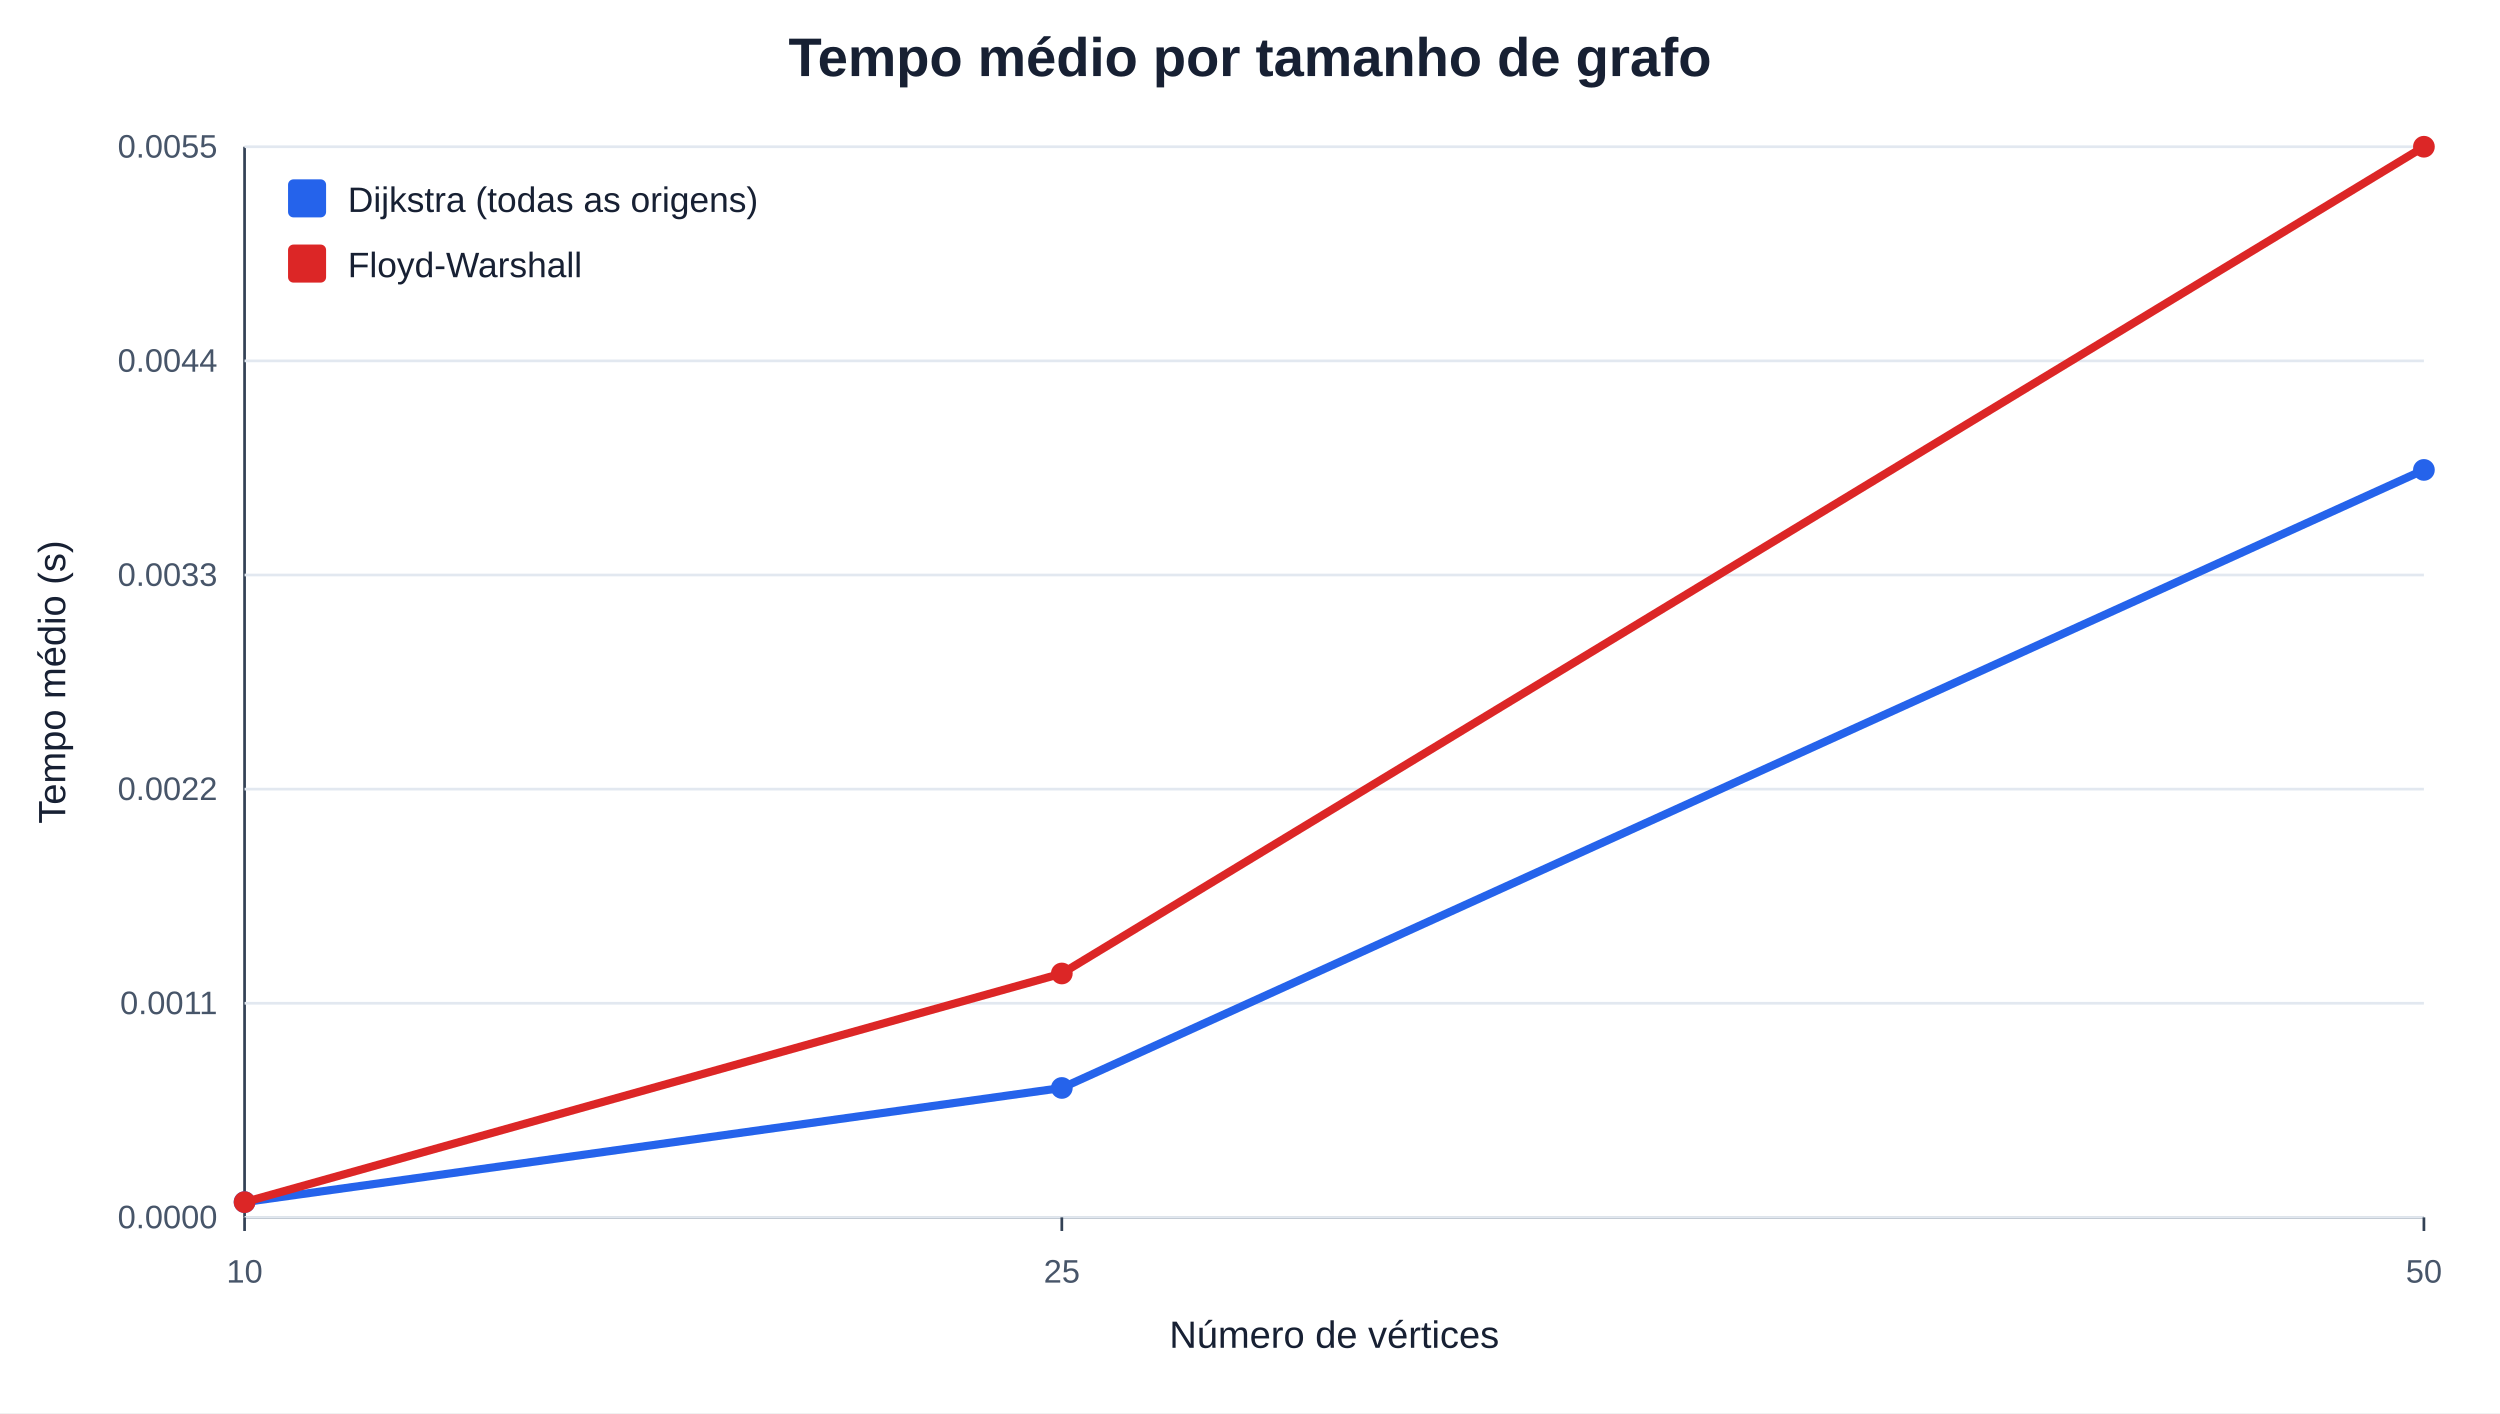
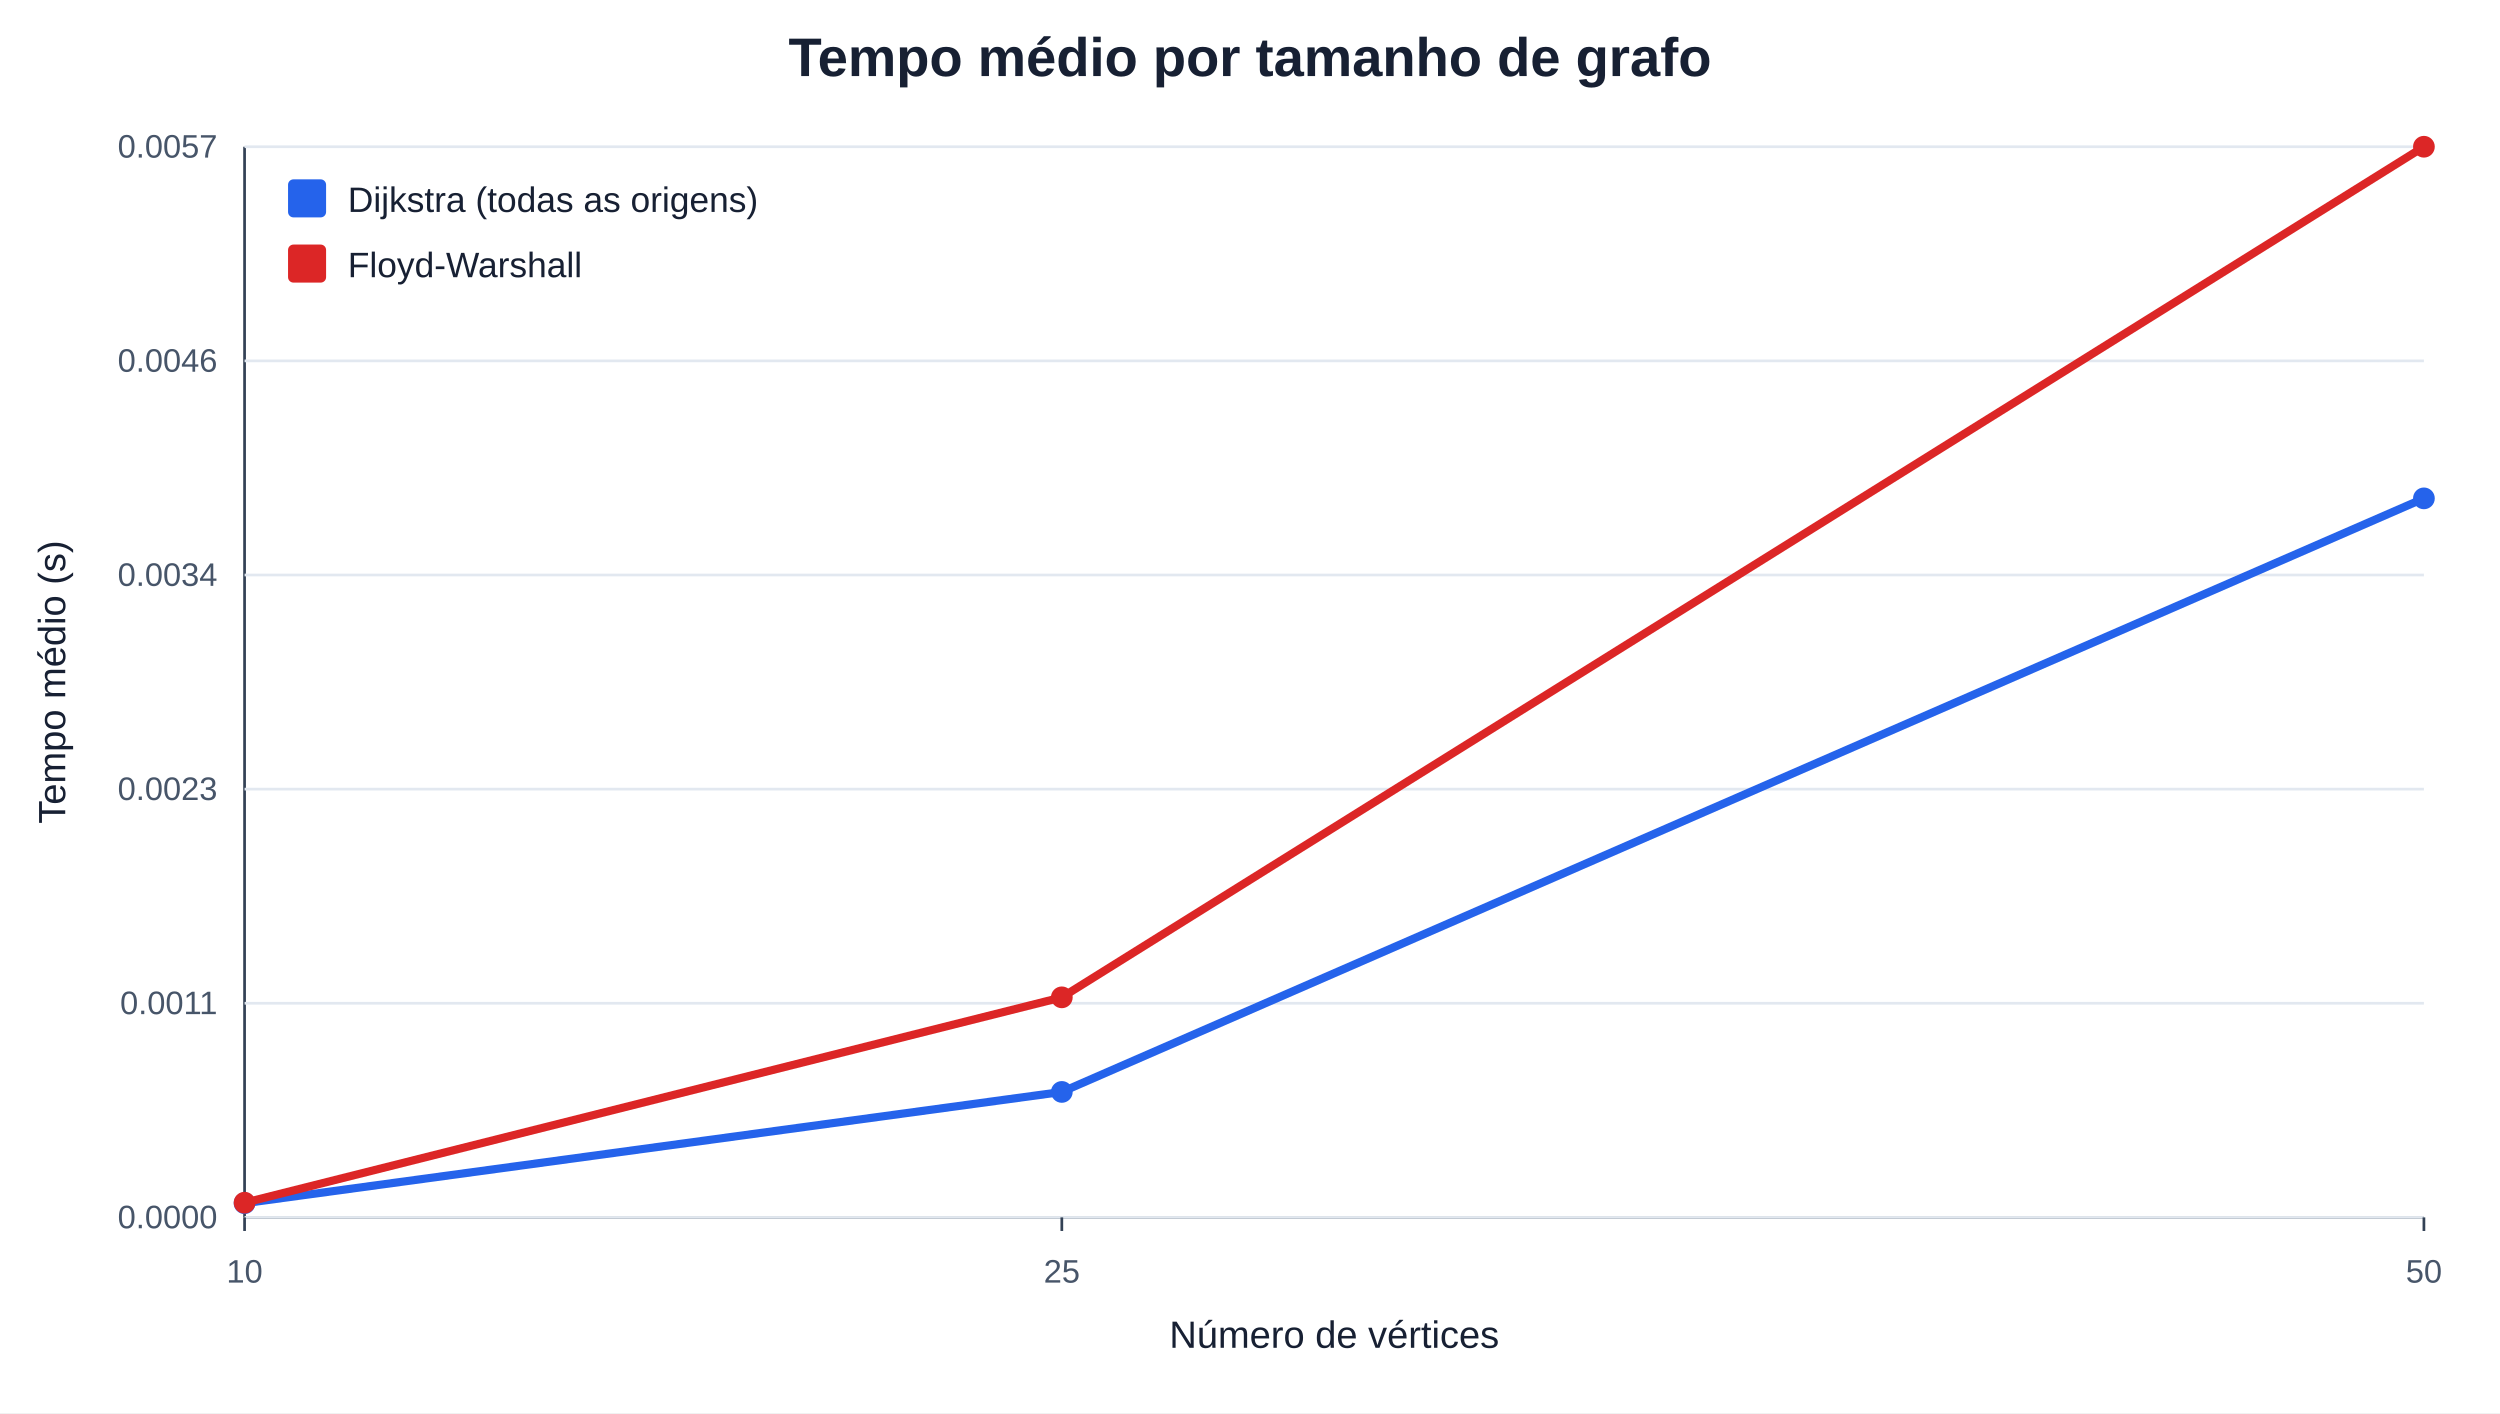
<svg xmlns="http://www.w3.org/2000/svg" width="920" height="520" viewBox="0 0 920 520">
  <rect width="100%" height="100%" fill="#ffffff" />
  <text x="460.0" y="28" text-anchor="middle" font-family="Arial" font-size="20" font-weight="700" fill="#172033">Tempo médio por tamanho de grafo</text>
  <line x1="90" y1="448" x2="892" y2="448" stroke="#334155" />
  <line x1="90" y1="54" x2="90" y2="448" stroke="#334155" />
  <line x1="90" y1="448.00" x2="892" y2="448.00" stroke="#e2e8f0" />
  <text x="80" y="452.00" text-anchor="end" font-family="Arial" font-size="12" fill="#475569">0.0000</text>
  <line x1="90" y1="369.20" x2="892" y2="369.20" stroke="#e2e8f0" />
  <text x="80" y="373.20" text-anchor="end" font-family="Arial" font-size="12" fill="#475569">0.0011</text>
  <line x1="90" y1="290.40" x2="892" y2="290.40" stroke="#e2e8f0" />
-   <text x="80" y="294.40" text-anchor="end" font-family="Arial" font-size="12" fill="#475569">0.0022</text>
+   <text x="80" y="294.40" text-anchor="end" font-family="Arial" font-size="12" fill="#475569">0.0023</text>
  <line x1="90" y1="211.60" x2="892" y2="211.60" stroke="#e2e8f0" />
-   <text x="80" y="215.60" text-anchor="end" font-family="Arial" font-size="12" fill="#475569">0.0033</text>
+   <text x="80" y="215.60" text-anchor="end" font-family="Arial" font-size="12" fill="#475569">0.0034</text>
  <line x1="90" y1="132.80" x2="892" y2="132.80" stroke="#e2e8f0" />
-   <text x="80" y="136.80" text-anchor="end" font-family="Arial" font-size="12" fill="#475569">0.0044</text>
+   <text x="80" y="136.80" text-anchor="end" font-family="Arial" font-size="12" fill="#475569">0.0046</text>
  <line x1="90" y1="54.00" x2="892" y2="54.00" stroke="#e2e8f0" />
-   <text x="80" y="58.00" text-anchor="end" font-family="Arial" font-size="12" fill="#475569">0.0055</text>
+   <text x="80" y="58.00" text-anchor="end" font-family="Arial" font-size="12" fill="#475569">0.0057</text>
  <line x1="90.00" y1="448" x2="90.00" y2="453" stroke="#334155" />
  <text x="90.00" y="472" text-anchor="middle" font-family="Arial" font-size="12" fill="#475569">10</text>
  <line x1="390.75" y1="448" x2="390.75" y2="453" stroke="#334155" />
  <text x="390.75" y="472" text-anchor="middle" font-family="Arial" font-size="12" fill="#475569">25</text>
  <line x1="892.00" y1="448" x2="892.00" y2="453" stroke="#334155" />
  <text x="892.00" y="472" text-anchor="middle" font-family="Arial" font-size="12" fill="#475569">50</text>
-   <polyline fill="none" stroke="#2563eb" stroke-width="3" points="90.00,442.37 390.75,400.37 892.00,172.93" />
-   <circle cx="90.00" cy="442.37" r="4" fill="#2563eb" />
-   <circle cx="390.75" cy="400.37" r="4" fill="#2563eb" />
-   <circle cx="892.00" cy="172.93" r="4" fill="#2563eb" />
+   <polyline fill="none" stroke="#2563eb" stroke-width="3" points="90.00,442.77 390.75,401.83 892.00,183.40" />
+   <circle cx="90.00" cy="442.77" r="4" fill="#2563eb" />
+   <circle cx="390.75" cy="401.83" r="4" fill="#2563eb" />
+   <circle cx="892.00" cy="183.40" r="4" fill="#2563eb" />
  <rect x="106" y="66" width="14" height="14" fill="#2563eb" rx="2" />
  <text x="128" y="78" font-family="Arial" font-size="13" fill="#172033">Dijkstra (todas as origens)</text>
-   <polyline fill="none" stroke="#dc2626" stroke-width="3" points="90.00,442.39 390.75,358.24 892.00,54.00" />
-   <circle cx="90.00" cy="442.39" r="4" fill="#dc2626" />
-   <circle cx="390.75" cy="358.24" r="4" fill="#dc2626" />
+   <polyline fill="none" stroke="#dc2626" stroke-width="3" points="90.00,442.60 390.75,367.02 892.00,54.00" />
+   <circle cx="90.00" cy="442.60" r="4" fill="#dc2626" />
+   <circle cx="390.75" cy="367.02" r="4" fill="#dc2626" />
  <circle cx="892.00" cy="54.00" r="4" fill="#dc2626" />
  <rect x="106" y="90" width="14" height="14" fill="#dc2626" rx="2" />
  <text x="128" y="102" font-family="Arial" font-size="13" fill="#172033">Floyd-Warshall</text>
  <text x="491.0" y="496" text-anchor="middle" font-family="Arial" font-size="14" fill="#172033">Número de vértices</text>
  <text x="24" y="251.0" text-anchor="middle" font-family="Arial" font-size="14" fill="#172033" transform="rotate(-90 24 251.0)">Tempo médio (s)</text>
</svg>
